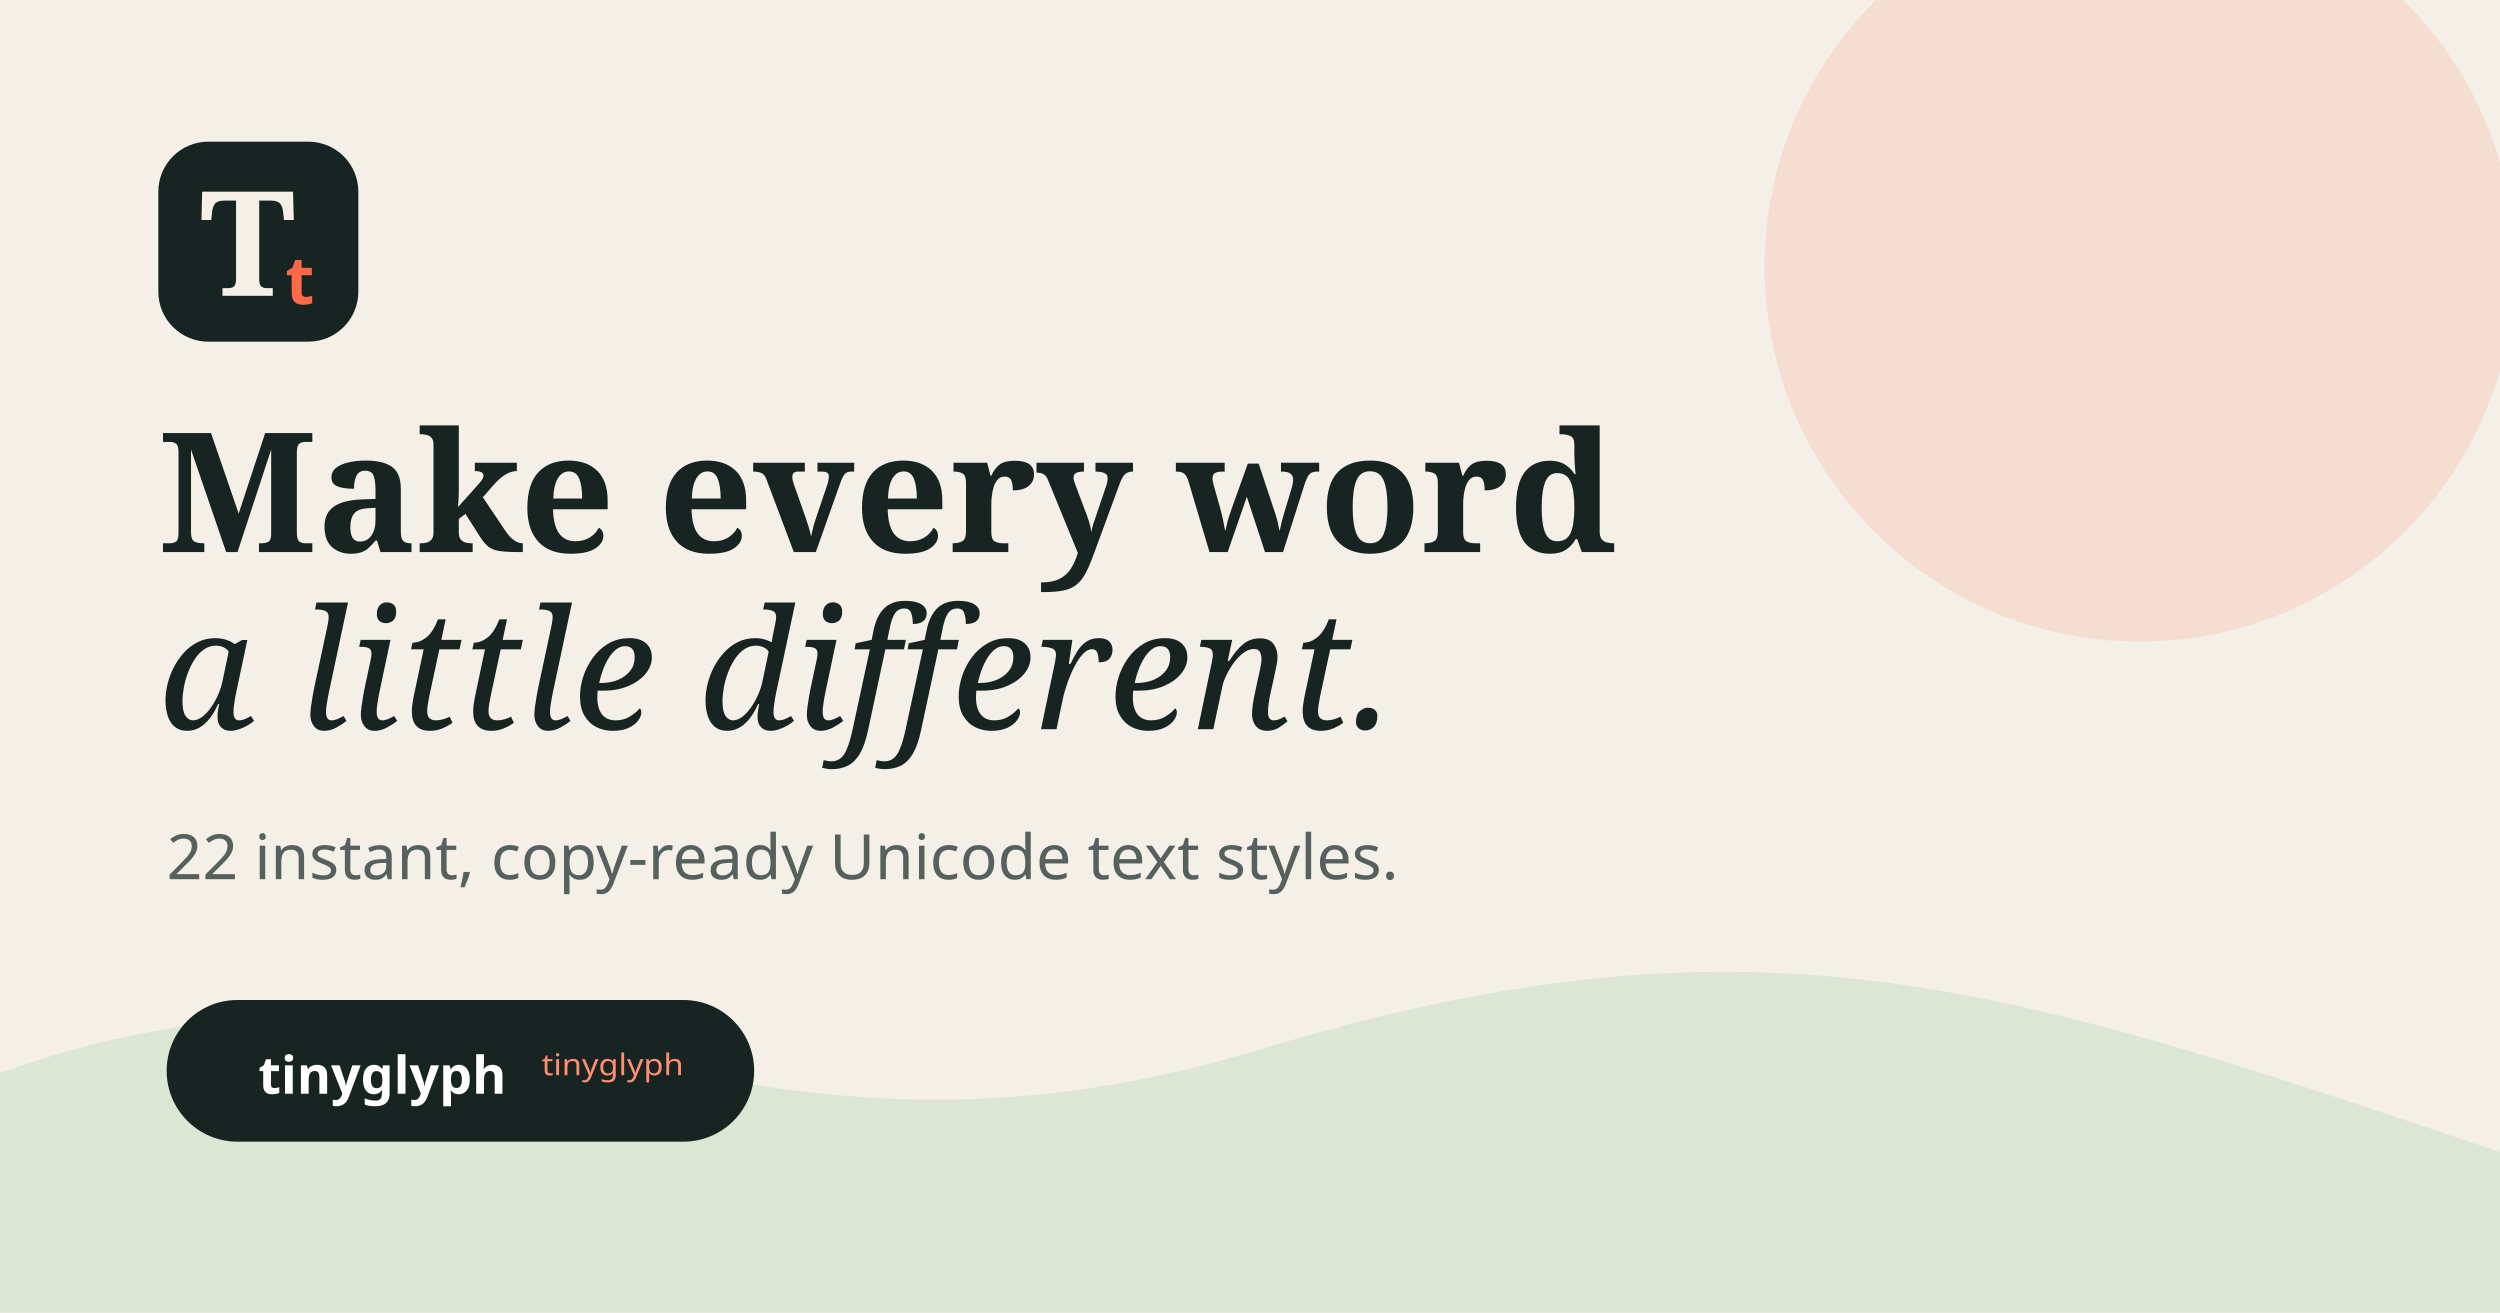
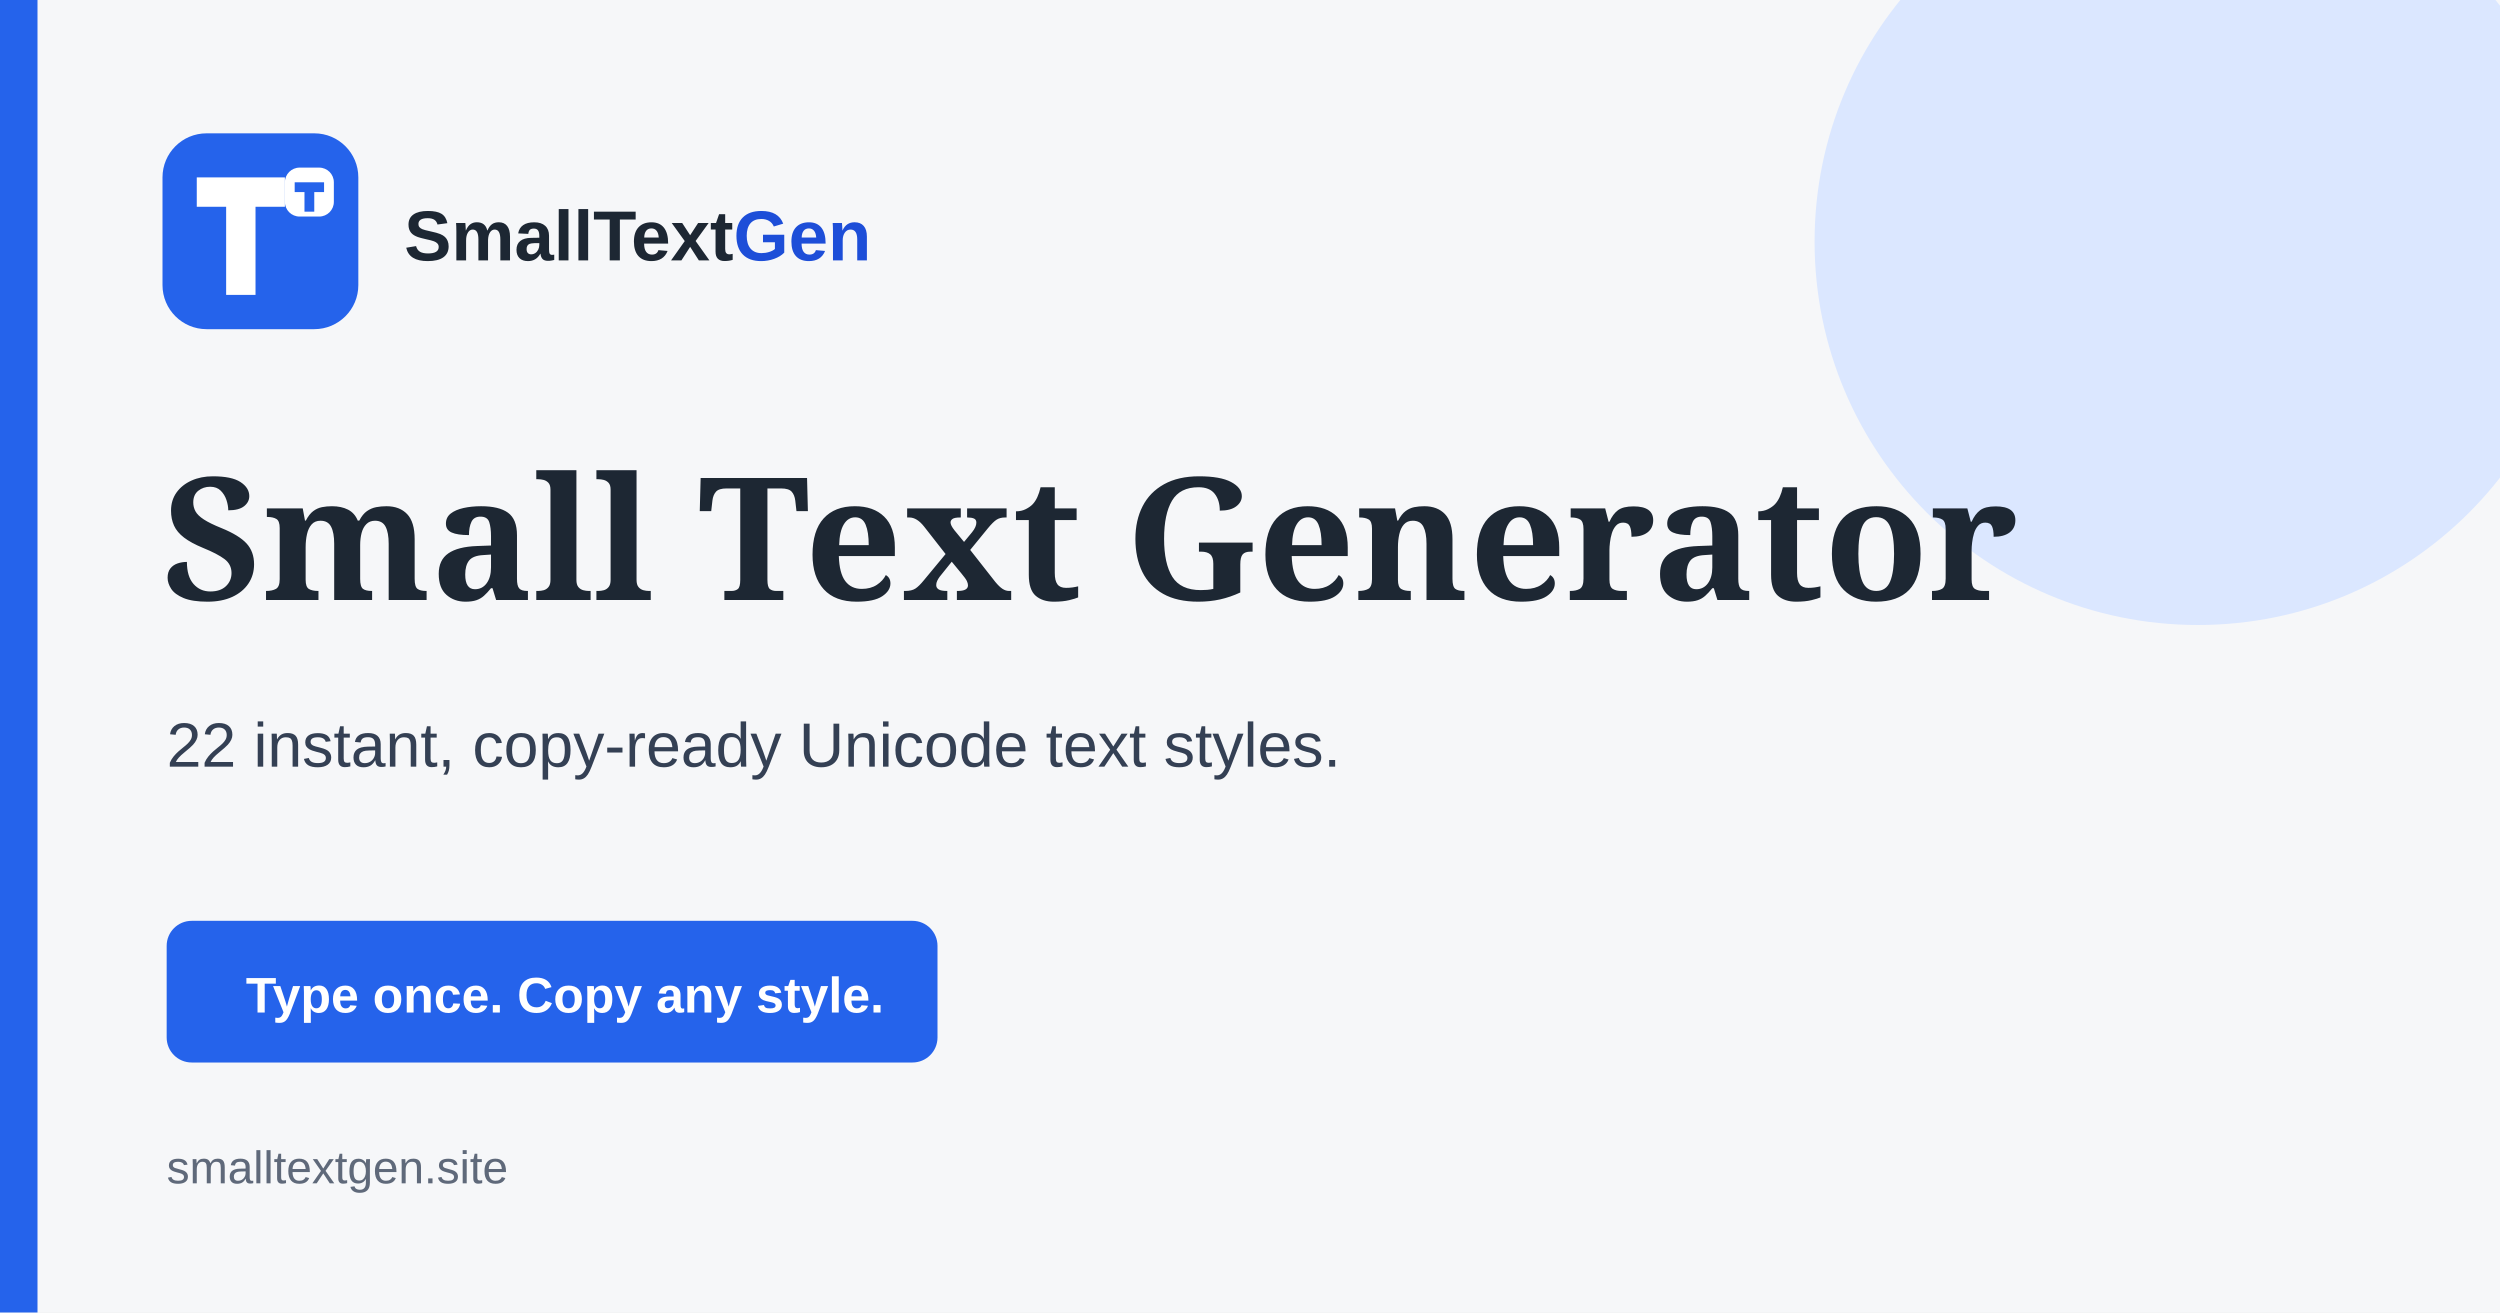
<svg xmlns="http://www.w3.org/2000/svg" width="1200" height="630" viewBox="0 0 1200 630">
-   <rect width="1200" height="630" fill="#f4f0e7" />
-   <path d="M0 515C237 430 338 584 604 504c238-72 356-32 596 49v77H0z" fill="#dbe6d4" />
-   <circle cx="1027" cy="128" r="180" fill="#ff6947" opacity=".14" />
-   <rect x="76" y="68" width="96" height="96" rx="24" fill="#182421" />
-   <text x="96" y="142" fill="#f4f0e7" font-family="serif" font-size="70" font-weight="700">T</text>
-   <text x="137" y="146" fill="#ff6947" font-family="sans-serif" font-size="32" font-weight="700">t</text>
-   <text x="76" y="265" fill="#182421" font-family="serif" font-size="80" font-weight="700">Make every word</text>
-   <text x="76" y="350" fill="#182421" font-family="serif" font-size="80" font-style="italic">a little different.</text>
-   <text x="80" y="422" fill="#56615e" font-family="sans-serif" font-size="30">22 instant, copy-ready Unicode text styles.</text>
-   <rect x="80" y="480" width="282" height="68" rx="34" fill="#182421" />
-   <text x="124" y="525" fill="#fff" font-family="sans-serif" font-size="25" font-weight="700">tinyglyph</text>
-   <text x="260" y="523" fill="#ff8d70" font-family="sans-serif" font-size="24">ᵗⁱⁿʸᵍˡʸᵖʰ</text>
+   <rect width="1200" height="630" fill="#f6f7f9" />
+   <rect x="0" y="0" width="18" height="630" fill="#2563eb" />
+   <circle cx="1055" cy="116" r="184" fill="#dbe7ff" />
+   <g transform="translate(78 64) scale(2.35)">
+     <rect width="40" height="40" rx="9" fill="#2563eb" />
+     <path d="M7 9h18v6h-6v18h-6V15H7V9Z" fill="#fff" />
+     <rect x="25" y="7" width="10" height="10" rx="3" fill="#fff" />
+     <path d="M27 10h6v2h-2v4h-2v-4h-2v-2Z" fill="#2563eb" />
+   </g>
+   <text x="194" y="125" fill="#1d2733" font-family="Arial, sans-serif" font-size="34" font-weight="800">SmallText<tspan fill="#1d4ed8">Gen</tspan>
+   </text>
+   <text x="78" y="288" fill="#1d2733" font-family="Georgia, serif" font-size="82" font-weight="700">Small Text Generator</text>
+   <text x="80" y="368" fill="#344054" font-family="Arial, sans-serif" font-size="30">22 instant, copy-ready Unicode text styles.</text>
+   <rect x="80" y="442" width="370" height="68" rx="12" fill="#2563eb" />
+   <text x="118" y="486" fill="#fff" font-family="Arial, sans-serif" font-size="24" font-weight="700">Type once. Copy any style.</text>
+   <text x="80" y="568" fill="#5f697a" font-family="Arial, sans-serif" font-size="22">smalltextgen.site</text>
</svg>
